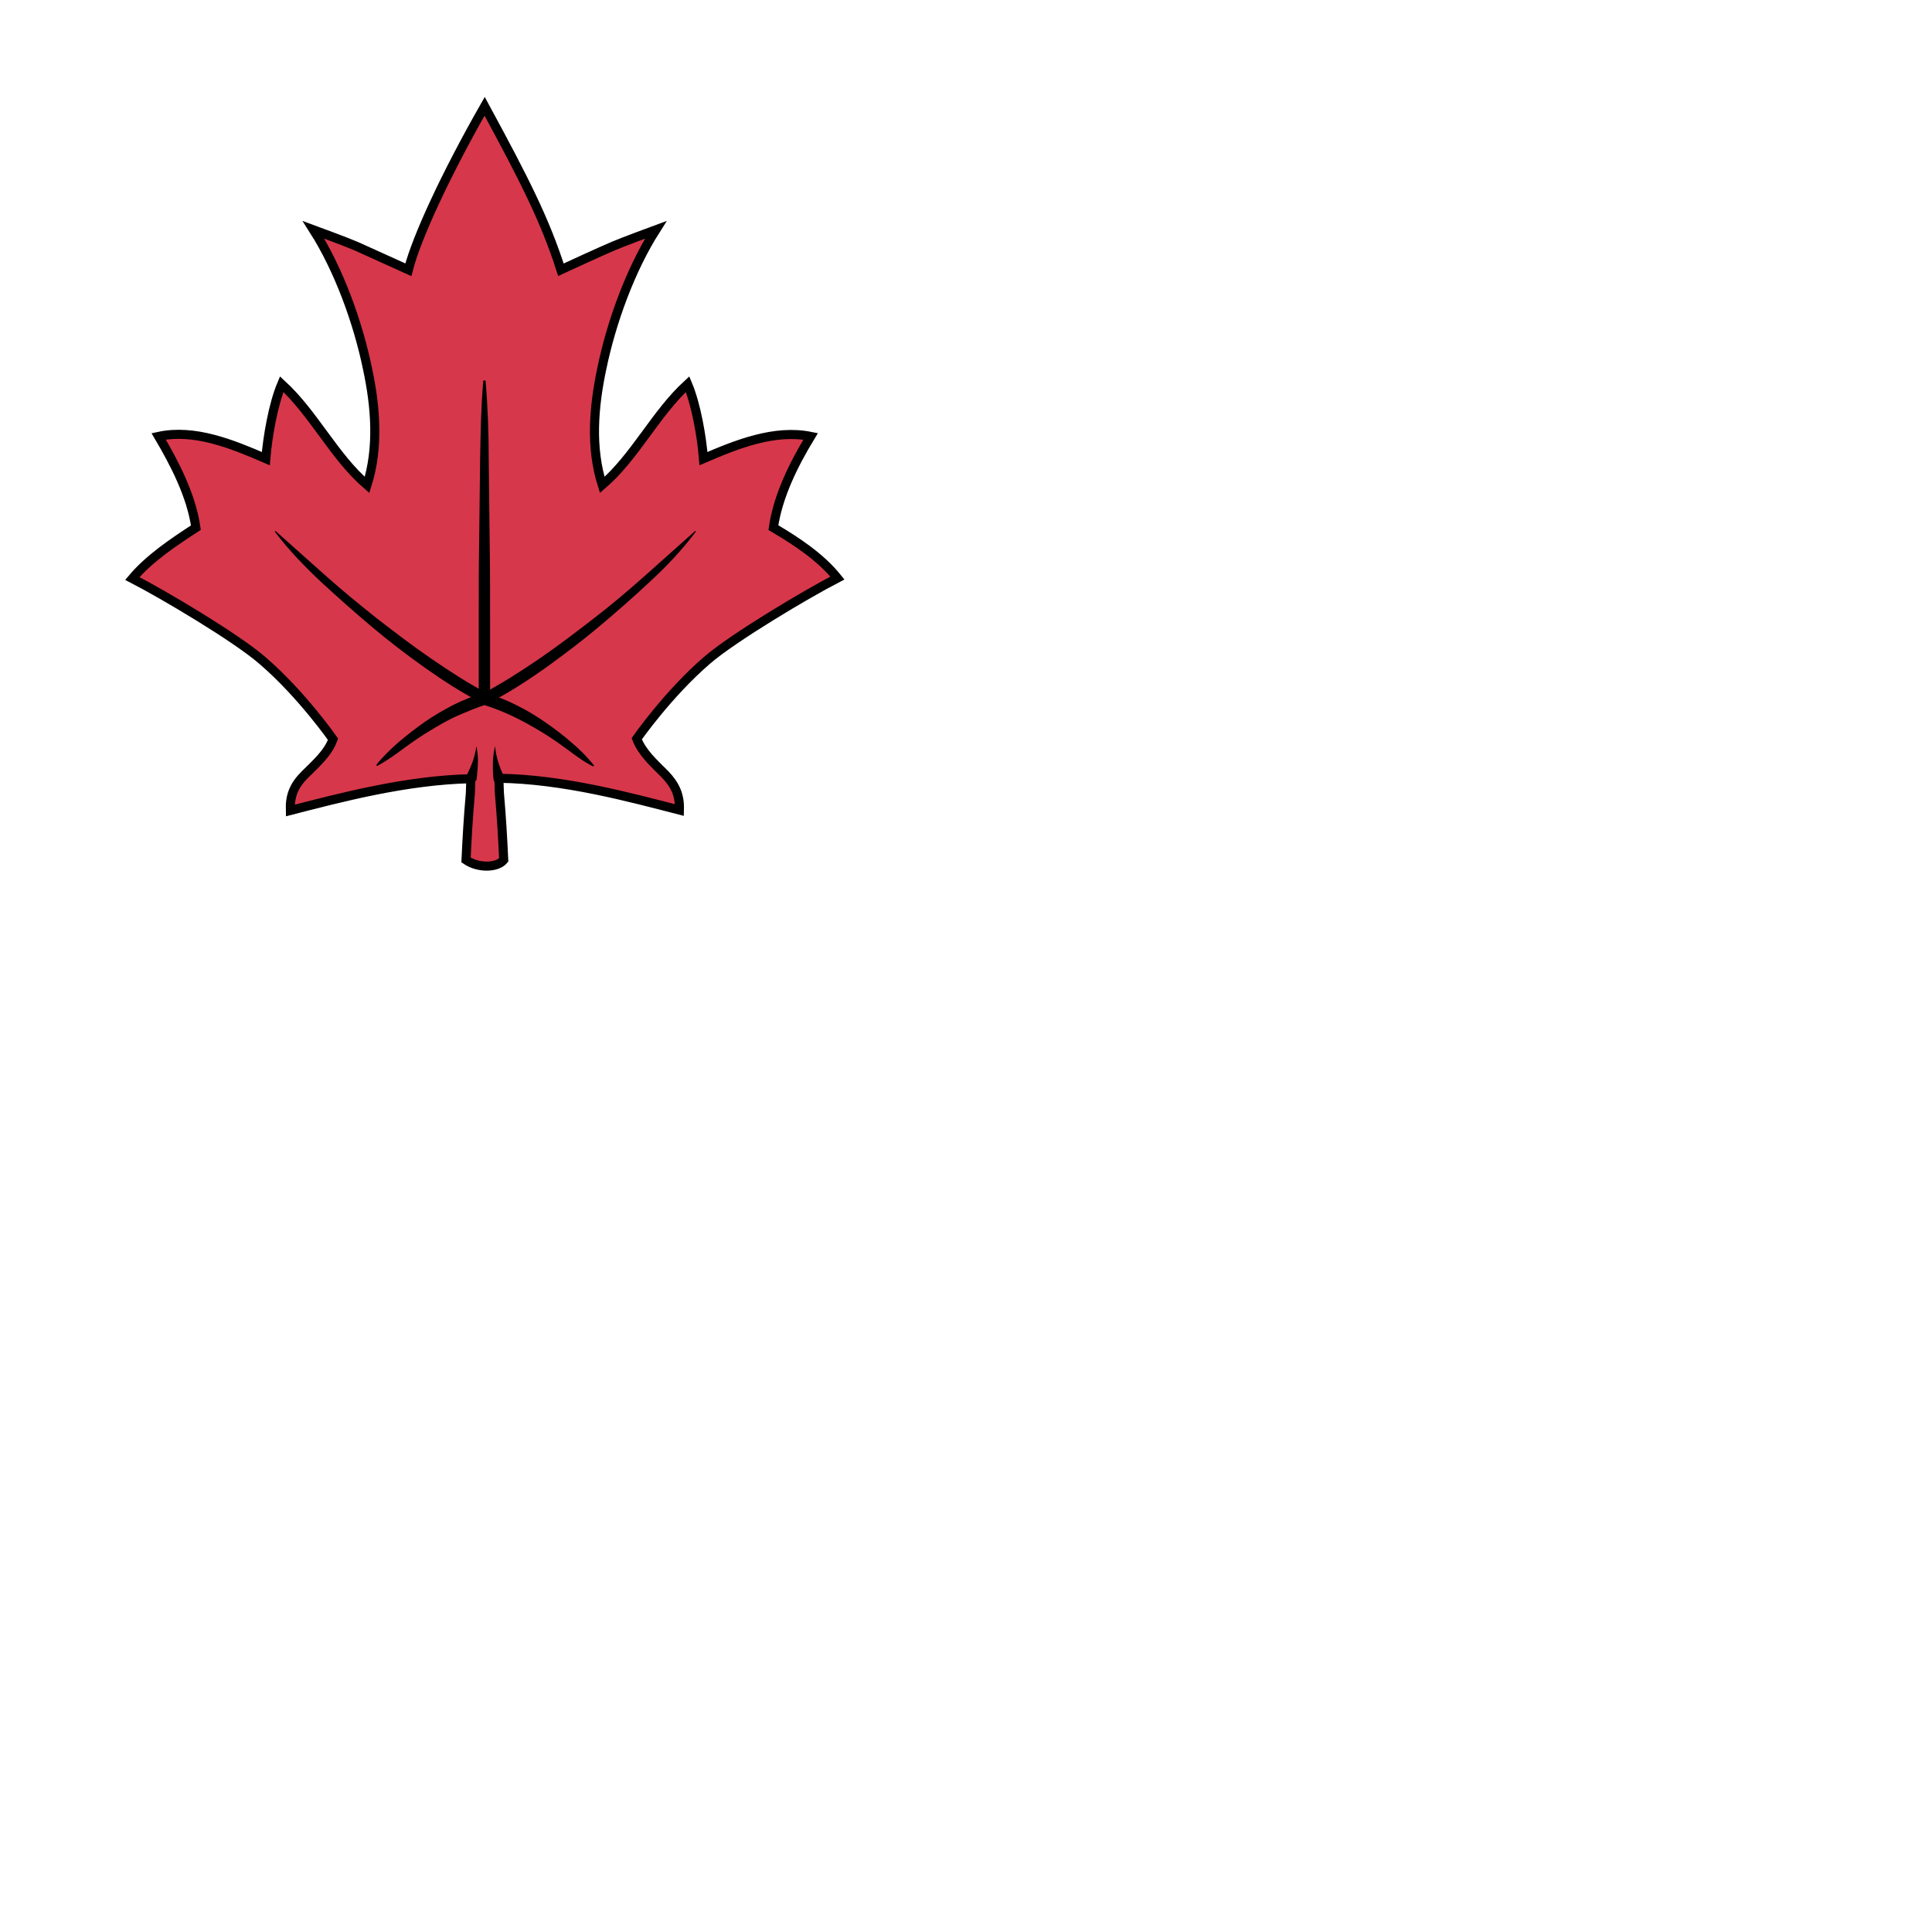
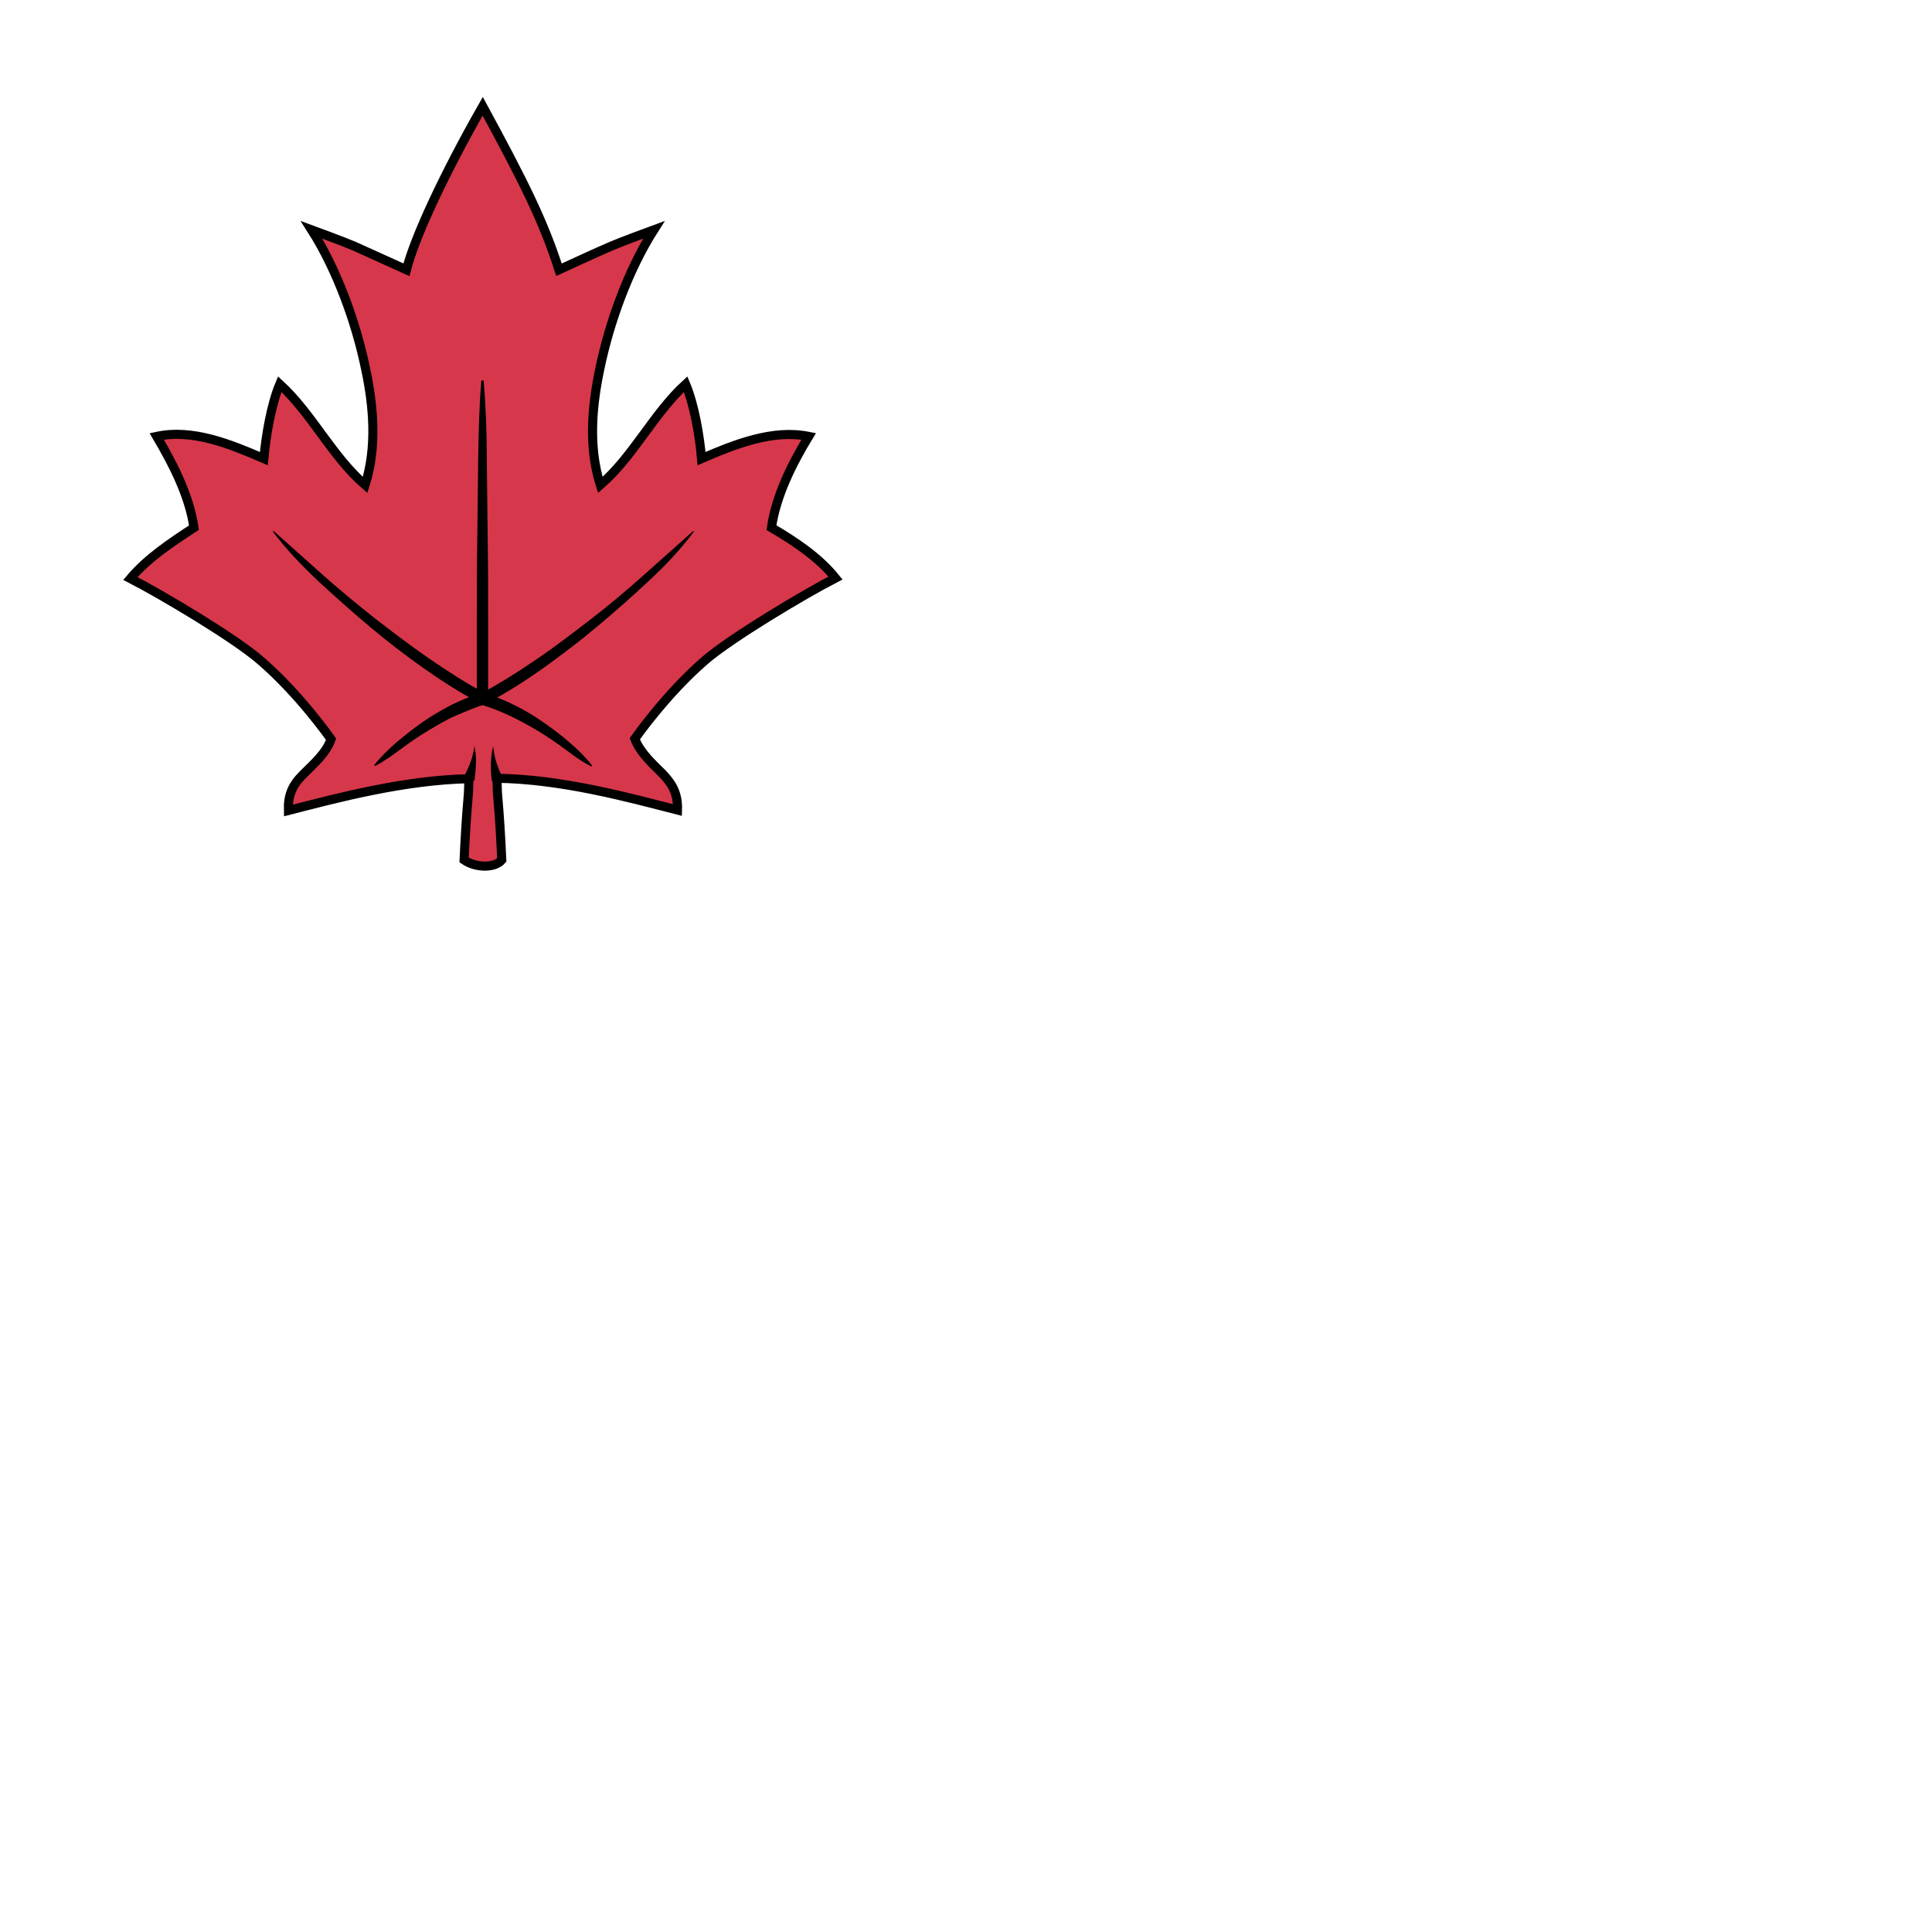
<svg xmlns="http://www.w3.org/2000/svg" fill="#d7374a" stroke="#000" viewBox="50 50 200 200">
-   <g id="mapleLeaf" stroke-width="0.94">
-     <path d="M 63.698 109.885c 3.196 1.645 10.81 6.157 13.489 8.507c 4.042 3.478 7.285 8.131 7.285 8.131c -0.517 1.457 -1.786 2.538 -2.914 3.666c -1.128 1.128 -1.551 2.162 -1.504 3.713c 5.123 -1.316 11.985 -3.149 18.706 -3.29c -0.047 0.282 -0.047 1.551 -0.094 1.833c -0.188 2.068 -0.329 4.512 -0.423 6.58c 1.222 0.846 3.196 0.846 3.901 0.0c -0.094 -2.115 -0.235 -4.512 -0.423 -6.627c -0.047 -0.282 -0.047 -1.551 -0.094 -1.833c 6.721 0.094 13.583 1.974 18.706 3.29c 0.047 -1.551 -0.423 -2.585 -1.504 -3.713c -1.128 -1.128 -2.35 -2.209 -2.914 -3.666c 0.0 0.0 3.243 -4.653 7.285 -8.131c 2.726 -2.35 10.293 -6.862 13.489 -8.507c -1.739 -2.162 -4.23 -3.807 -6.627 -5.217c 0.47 -3.29 2.115 -6.58 3.854 -9.447c -3.713 -0.752 -7.614 0.799 -11.092 2.303c -0.188 -2.303 -0.752 -5.593 -1.645 -7.708c -3.337 3.055 -5.405 7.473 -8.836 10.434c -1.222 -3.854 -0.893 -8.037 -0.047 -12.032c 0.987 -4.794 2.961 -10.246 5.593 -14.382c 0.0 0.0 -3.572 1.316 -4.418 1.692c -1.645 0.705 -3.76 1.692 -5.405 2.444c -1.645 -5.123 -3.713 -9.212 -7.896 -16.92c -3.995 7.003 -7.05 13.583 -7.896 16.92c -1.645 -0.752 -3.76 -1.692 -5.405 -2.444c -0.846 -0.376 -4.418 -1.692 -4.418 -1.692c 2.632 4.136 4.606 9.588 5.593 14.382c 0.846 3.948 1.175 8.178 -0.047 12.032c -3.431 -2.961 -5.499 -7.379 -8.836 -10.434c -0.893 2.115 -1.457 5.452 -1.645 7.708c -3.478 -1.504 -7.379 -3.102 -11.092 -2.303c 1.692 2.867 3.384 6.157 3.854 9.447C 67.975 106.125 65.484 107.77 63.698 109.885z" />
+   <g id="mapleLeaf" stroke-width=".94">
+     <path d="M63.498 109.885c3.196 1.645 10.81 6.157 13.489 8.507 4.042 3.478 7.285 8.131 7.285 8.131-.517 1.457-1.786 2.538-2.914 3.666-1.128 1.128-1.551 2.162-1.504 3.713 5.123-1.316 11.985-3.149 18.706-3.29-.047.282-.047 1.551-.094 1.833-.188 2.068-.329 4.512-.423 6.58 1.222.846 3.196.846 3.901 0-.094-2.115-.235-4.512-.423-6.627-.047-.282-.047-1.551-.094-1.833 6.721.094 13.583 1.974 18.706 3.29.047-1.551-.423-2.585-1.504-3.713-1.128-1.128-2.35-2.209-2.914-3.666 0 0 3.243-4.653 7.285-8.131 2.726-2.35 10.293-6.862 13.489-8.507-1.739-2.162-4.23-3.807-6.627-5.217.47-3.29 2.115-6.58 3.854-9.447-3.713-.752-7.614.799-11.092 2.303-.188-2.303-.752-5.593-1.645-7.708-3.337 3.055-5.405 7.473-8.836 10.434-1.222-3.854-.893-8.037-.047-12.032.987-4.794 2.961-10.246 5.593-14.382 0 0-3.572 1.316-4.418 1.692-1.645.705-3.76 1.692-5.405 2.444-1.645-5.123-3.713-9.212-7.896-16.92-3.995 7.003-7.05 13.583-7.896 16.92-1.645-.752-3.76-1.692-5.405-2.444-.846-.376-4.418-1.692-4.418-1.692 2.632 4.136 4.606 9.588 5.593 14.382.846 3.948 1.175 8.178-.047 12.032-3.431-2.961-5.499-7.379-8.836-10.434-.893 2.115-1.457 5.452-1.645 7.708-3.478-1.504-7.379-3.102-11.092-2.303 1.692 2.867 3.384 6.157 3.854 9.447-2.303 1.504-4.794 3.149-6.58 5.264z" />
    <g stroke="none" fill="#000">
-       <path d="M 100.264 89.393c 0.235 2.726 0.329 5.499 0.329 8.225l 0.094 8.225c 0.047 2.726 0.047 5.499 0.047 8.225c 0.0 2.726 0.0 5.499 0.0 8.225h -1.175c 0.0 -2.726 0.0 -5.499 0.0 -8.225c 0.0 -2.726 0.0 -5.499 0.047 -8.225l 0.094 -8.225c 0.047 -2.726 0.094 -5.499 0.329 -8.225H 100.264z" />
-       <path d="M 122.025 105.044c -1.41 1.88 -3.008 3.572 -4.747 5.17c -1.692 1.598 -3.478 3.149 -5.264 4.653c -1.786 1.504 -3.666 2.914 -5.546 4.277c -1.927 1.363 -3.901 2.632 -6.016 3.713l -0.517 -1.034c 2.021 -1.081 3.948 -2.303 5.875 -3.619c 1.927 -1.316 3.76 -2.726 5.593 -4.136c 1.833 -1.41 3.619 -2.914 5.358 -4.465l 5.217 -4.653L 122.025 105.044z" />
-       <path d="M 100.405 121.776c 1.081 0.329 2.162 0.752 3.149 1.269c 1.034 0.517 1.974 1.081 2.914 1.739c 0.94 0.658 1.833 1.316 2.679 2.068c 0.846 0.705 1.645 1.504 2.35 2.397l -0.094 0.094c -1.034 -0.517 -1.88 -1.175 -2.773 -1.833c -0.893 -0.658 -1.786 -1.269 -2.726 -1.833c -0.94 -0.564 -1.88 -1.081 -2.867 -1.551c -0.987 -0.47 -1.974 -0.846 -3.008 -1.175L 100.405 121.776z" />
-       <path d="M 78.503 104.95l 5.217 4.653c 1.739 1.551 3.525 3.008 5.358 4.465c 1.833 1.41 3.666 2.82 5.593 4.136c 1.927 1.316 3.854 2.585 5.875 3.619l -0.517 1.034c -2.115 -1.081 -4.089 -2.35 -6.016 -3.713c -1.927 -1.363 -3.76 -2.773 -5.546 -4.277c -1.786 -1.504 -3.525 -3.055 -5.264 -4.653c -1.692 -1.598 -3.337 -3.29 -4.747 -5.17L 78.503 104.95z" />
-       <path d="M 100.405 122.904c -1.034 0.329 -2.021 0.752 -3.008 1.175c -0.987 0.423 -1.927 0.987 -2.867 1.551c -0.94 0.564 -1.833 1.175 -2.726 1.833c -0.893 0.658 -1.786 1.316 -2.773 1.833l -0.094 -0.094c 0.705 -0.893 1.504 -1.645 2.35 -2.397c 0.846 -0.705 1.739 -1.41 2.679 -2.068c 0.94 -0.658 1.927 -1.222 2.914 -1.739c 1.034 -0.517 2.068 -0.94 3.149 -1.269L 100.405 122.904z" />
-       <path d="M 98.196 130.518c 0.235 -0.517 0.517 -1.081 0.705 -1.598c 0.188 -0.517 0.329 -1.081 0.423 -1.692c 0.094 0.564 0.188 1.175 0.141 1.786c 0.0 0.611 -0.094 1.222 -0.141 1.786L 98.196 130.518z" />
-       <path d="M 101.251 127.228c 0.094 1.175 0.47 2.256 0.987 3.29l -1.128 0.329C 100.969 129.625 100.969 128.356 101.251 127.228z" />
+       <path d="M100.064 89.393c.235 2.726.329 5.499.329 8.225l.094 8.225c.047 2.726.047 5.499.047 8.225v8.225h-1.175v-8.225c0-2.726 0-5.499.047-8.225l.094-8.225c.047-2.726.094-5.499.329-8.225h.235z" />
+       <path d="M121.825 105.044c-1.41 1.88-3.008 3.572-4.747 5.17-1.692 1.598-3.478 3.149-5.264 4.653-1.786 1.504-3.666 2.914-5.546 4.277-1.927 1.363-3.901 2.632-6.016 3.713l-.517-1.034c2.021-1.081 3.948-2.303 5.875-3.619 1.927-1.316 3.76-2.726 5.593-4.136 1.833-1.41 3.619-2.914 5.358-4.465l5.217-4.653.047.094z" />
+       <path d="M100.205 121.776c1.081.329 2.162.752 3.149 1.269 1.034.517 1.974 1.081 2.914 1.739.94.658 1.833 1.316 2.679 2.068.846.705 1.645 1.504 2.35 2.397l-.094.094c-1.034-.517-1.88-1.175-2.773-1.833-.893-.658-1.786-1.269-2.726-1.833-.94-.564-1.88-1.081-2.867-1.551-.987-.47-1.974-.846-3.008-1.175l.376-1.175z" />
+       <path d="m78.303 104.95 5.217 4.653c1.739 1.551 3.525 3.008 5.358 4.465 1.833 1.41 3.666 2.82 5.593 4.136 1.927 1.316 3.854 2.585 5.875 3.619l-.517 1.034c-2.115-1.081-4.089-2.35-6.016-3.713-1.927-1.363-3.76-2.773-5.546-4.277-1.786-1.504-3.525-3.055-5.264-4.653-1.692-1.598-3.337-3.29-4.747-5.17l.047-.094z" />
+       <path d="M100.205 122.904c-1.034.329-2.021.752-3.008 1.175-.987.423-1.927.987-2.867 1.551s-1.833 1.175-2.726 1.833c-.893.658-1.786 1.316-2.773 1.833l-.094-.094c.705-.893 1.504-1.645 2.35-2.397.846-.705 1.739-1.41 2.679-2.068.94-.658 1.927-1.222 2.914-1.739 1.034-.517 2.068-.94 3.149-1.269l.376 1.175z" />
+       <path d="M97.996 130.518c.235-.517.517-1.081.705-1.598.188-.517.329-1.081.423-1.692.094.564.188 1.175.141 1.786 0 .611-.094 1.222-.141 1.786l-1.128-.282z" />
+       <path d="M101.051 127.228c.094 1.175.47 2.256.987 3.29l-1.128.329c-.141-1.222-.141-2.491.141-3.619z" />
    </g>
  </g>
</svg>
